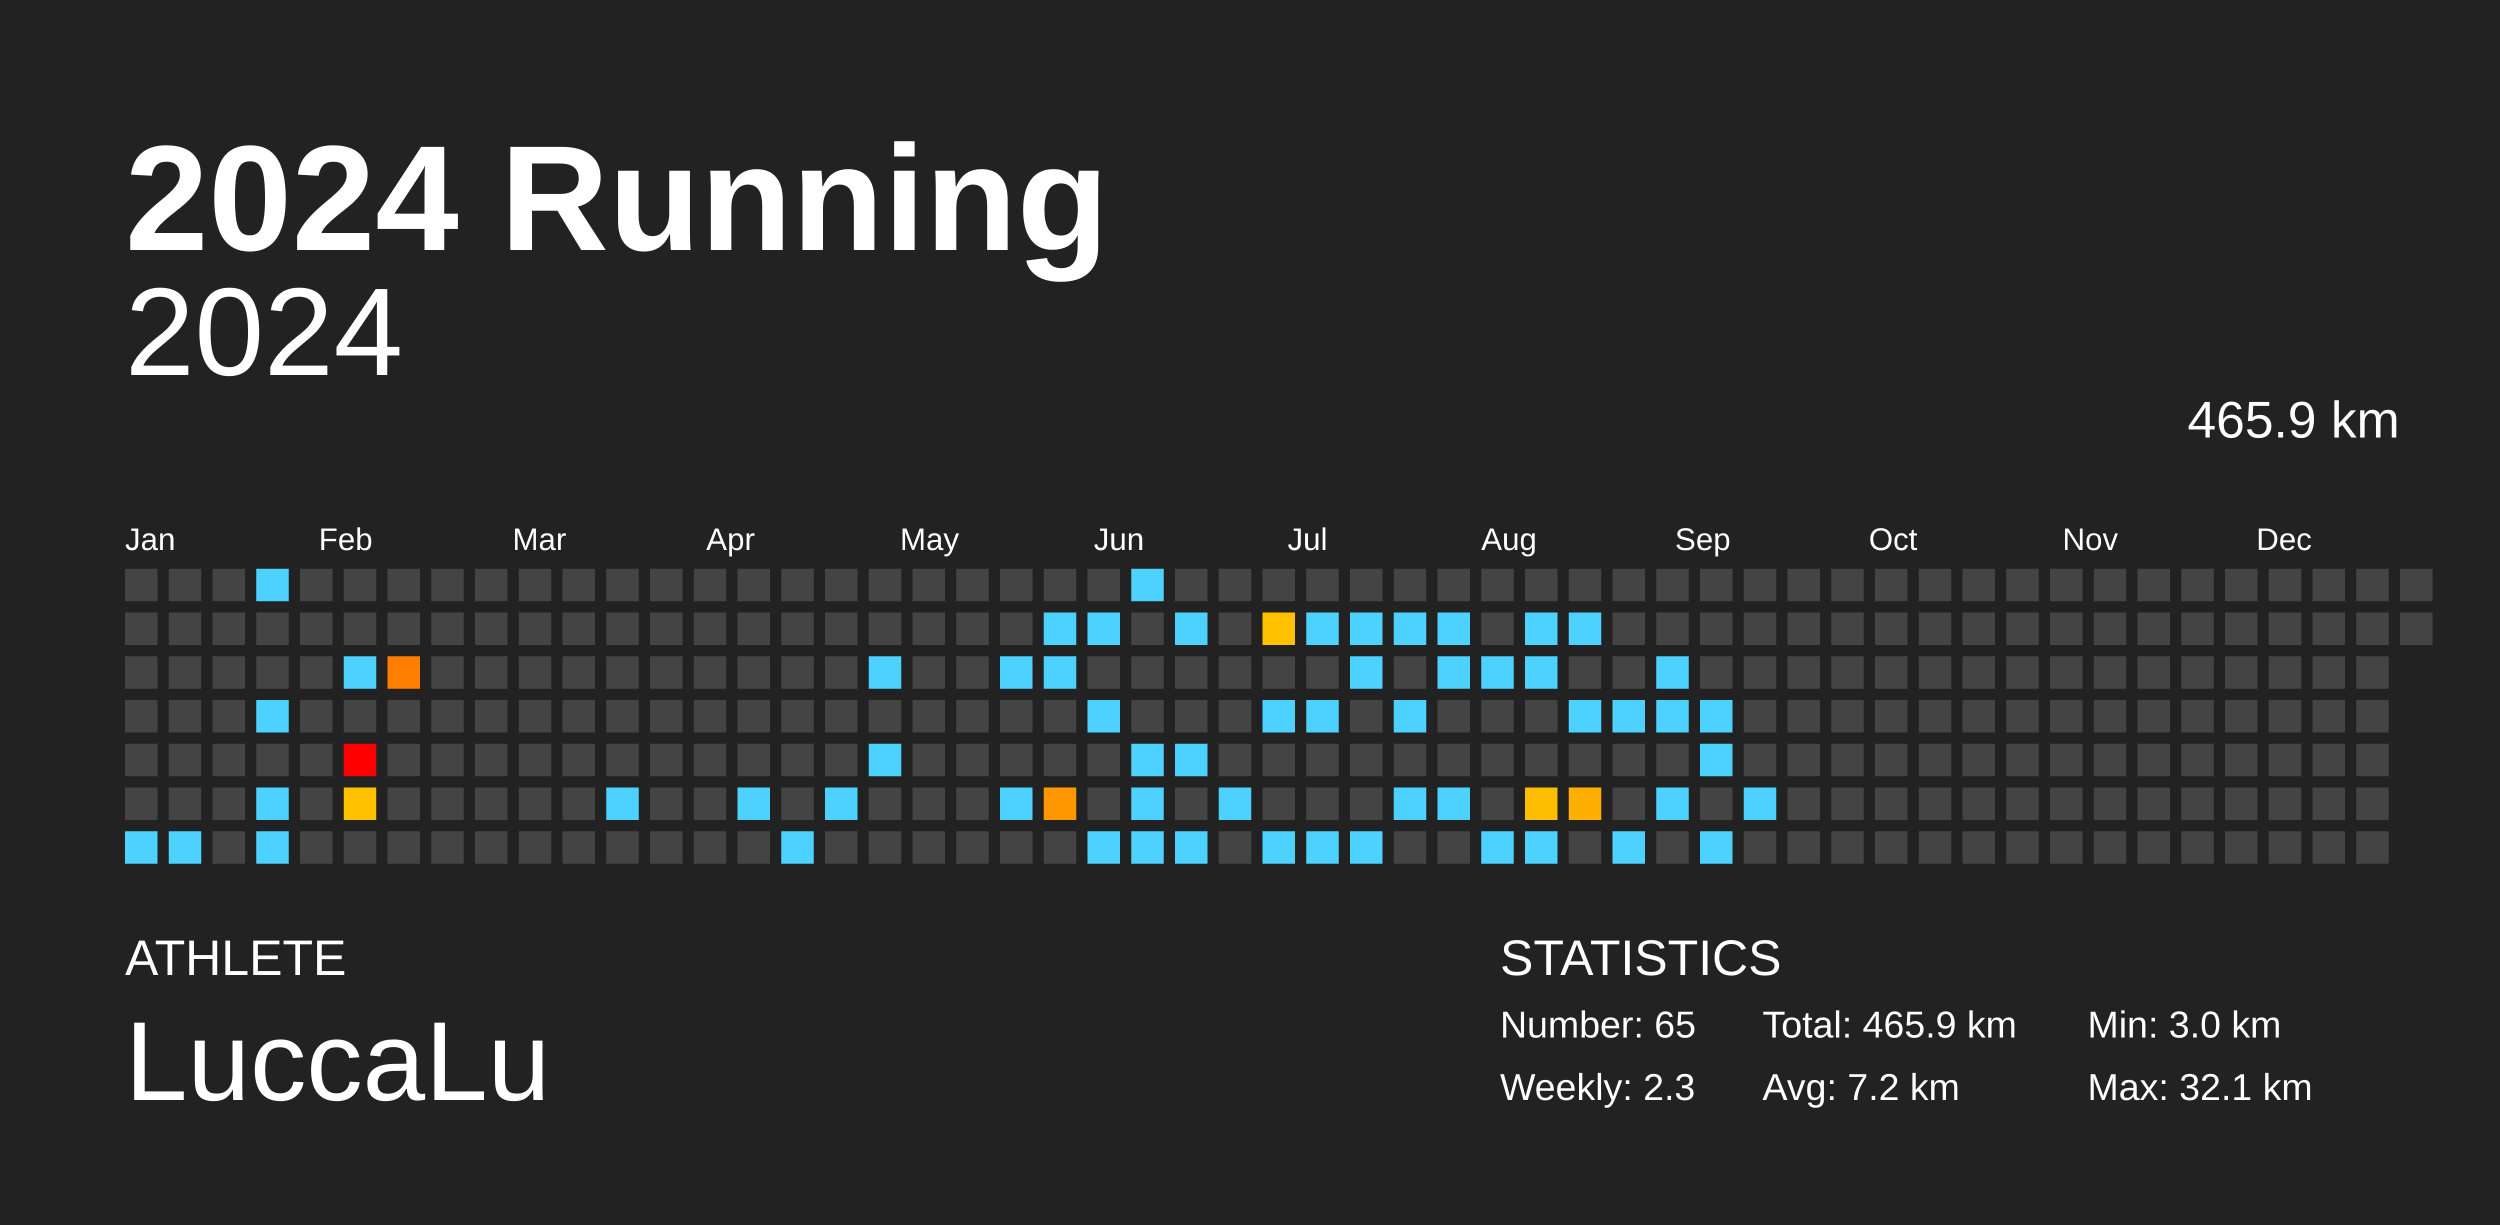
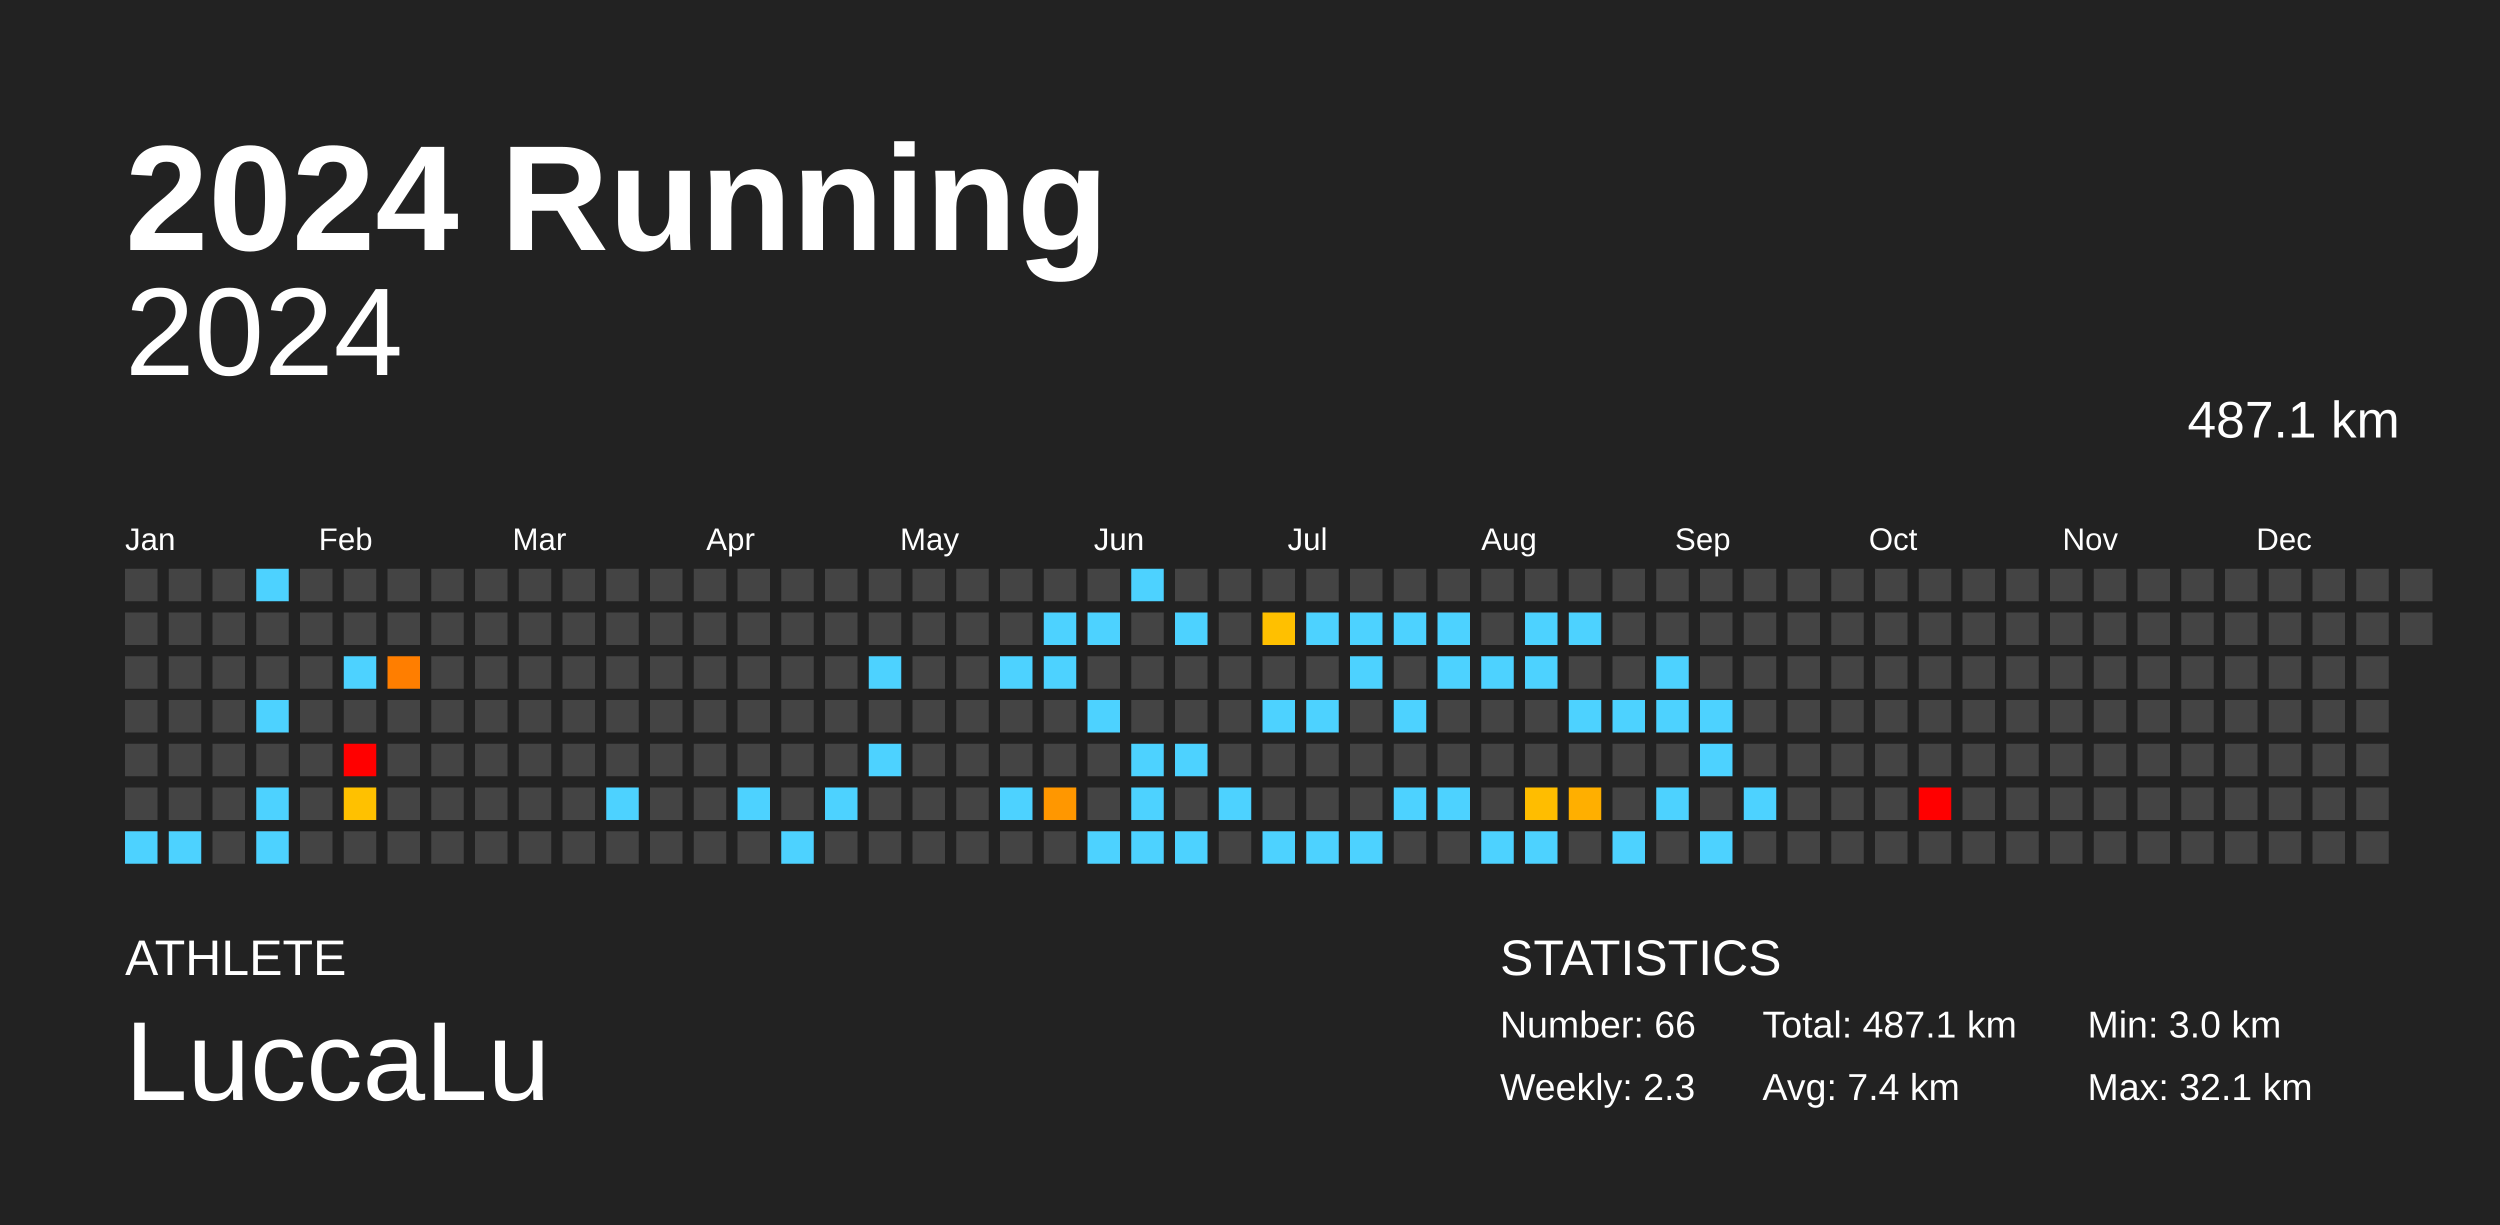
<svg xmlns="http://www.w3.org/2000/svg" baseProfile="full" height="98mm" version="1.1" viewBox="0,0,200,98" width="200mm">
  <defs />
  <rect fill="#222222" height="98" width="200" x="0" y="0" />
  <text fill="#FFFFFF" style="font-size:12px; font-family:Arial; font-weight:bold;" x="10" y="20">2024 Running</text>
  <text fill="#FFFFFF" style="font-size:4px; font-family:Arial" x="10" y="78">ATHLETE</text>
  <text fill="#FFFFFF" style="font-size:9px; font-family:Arial" x="10" y="88">LuccaLu</text>
  <text fill="#FFFFFF" style="font-size:4px; font-family:Arial" x="120" y="78">STATISTICS</text>
-   <text fill="#FFFFFF" style="font-size:3px; font-family:Arial" x="120" y="83">Number: 65</text>
+   <text fill="#FFFFFF" style="font-size:3px; font-family:Arial" x="120" y="83">Number: 66</text>
  <text fill="#FFFFFF" style="font-size:3px; font-family:Arial" x="120" y="88">Weekly: 2.3</text>
-   <text fill="#FFFFFF" style="font-size:3px; font-family:Arial" x="141" y="83">Total: 465.9 km</text>
-   <text fill="#FFFFFF" style="font-size:3px; font-family:Arial" x="141" y="88">Avg: 7.2 km</text>
+   <text fill="#FFFFFF" style="font-size:3px; font-family:Arial" x="141" y="83">Total: 487.1 km</text>
+   <text fill="#FFFFFF" style="font-size:3px; font-family:Arial" x="141" y="88">Avg: 7.4 km</text>
  <text fill="#FFFFFF" style="font-size:3px; font-family:Arial" x="167" y="83">Min: 3.0 km</text>
  <text fill="#FFFFFF" style="font-size:3px; font-family:Arial" x="167" y="88">Max: 32.1 km</text>
  <text alignment-baseline="hanging" fill="#FFFFFF" style="font-size:10.0px; font-family:Arial;" x="10" y="30">2024</text>
-   <text alignment-baseline="hanging" fill="#FFFFFF" style="font-size:4.125px; font-family:Arial;" x="175" y="35">465.9 km</text>
+   <text alignment-baseline="hanging" fill="#FFFFFF" style="font-size:4.125px; font-family:Arial;" x="175" y="35">487.1 km</text>
  <text fill="#FFFFFF" style="font-size:2.5px; font-family:Arial" x="10.0" y="44">Jan</text>
  <text fill="#FFFFFF" style="font-size:2.5px; font-family:Arial" x="25.5" y="44">Feb</text>
  <text fill="#FFFFFF" style="font-size:2.5px; font-family:Arial" x="41.0" y="44">Mar</text>
  <text fill="#FFFFFF" style="font-size:2.5px; font-family:Arial" x="56.5" y="44">Apr</text>
  <text fill="#FFFFFF" style="font-size:2.5px; font-family:Arial" x="72.0" y="44">May</text>
  <text fill="#FFFFFF" style="font-size:2.5px; font-family:Arial" x="87.5" y="44">Jun</text>
  <text fill="#FFFFFF" style="font-size:2.5px; font-family:Arial" x="103.0" y="44">Jul</text>
  <text fill="#FFFFFF" style="font-size:2.5px; font-family:Arial" x="118.5" y="44">Aug</text>
  <text fill="#FFFFFF" style="font-size:2.5px; font-family:Arial" x="134.0" y="44">Sep</text>
  <text fill="#FFFFFF" style="font-size:2.5px; font-family:Arial" x="149.5" y="44">Oct</text>
  <text fill="#FFFFFF" style="font-size:2.5px; font-family:Arial" x="165.0" y="44">Nov</text>
  <text fill="#FFFFFF" style="font-size:2.5px; font-family:Arial" x="180.5" y="44">Dec</text>
  <rect fill="#444444" height="2.6" width="2.6" x="10.0" y="45.5" />
  <rect fill="#444444" height="2.6" width="2.6" x="10.0" y="49.0" />
  <rect fill="#444444" height="2.6" width="2.6" x="10.0" y="52.5" />
  <rect fill="#444444" height="2.6" width="2.6" x="10.0" y="56.0" />
  <rect fill="#444444" height="2.6" width="2.6" x="10.0" y="59.5" />
  <rect fill="#444444" height="2.6" width="2.6" x="10.0" y="63.0" />
  <rect fill="#4dd2ff" height="2.6" width="2.6" x="10.0" y="66.5" />
  <rect fill="#444444" height="2.6" width="2.6" x="13.5" y="45.5" />
  <rect fill="#444444" height="2.6" width="2.6" x="13.5" y="49.0" />
  <rect fill="#444444" height="2.6" width="2.6" x="13.5" y="52.5" />
  <rect fill="#444444" height="2.6" width="2.6" x="13.5" y="56.0" />
  <rect fill="#444444" height="2.6" width="2.6" x="13.5" y="59.5" />
  <rect fill="#444444" height="2.6" width="2.6" x="13.5" y="63.0" />
  <rect fill="#4dd2ff" height="2.6" width="2.6" x="13.5" y="66.5" />
  <rect fill="#444444" height="2.6" width="2.6" x="17.0" y="45.5" />
  <rect fill="#444444" height="2.6" width="2.6" x="17.0" y="49.0" />
  <rect fill="#444444" height="2.6" width="2.6" x="17.0" y="52.5" />
  <rect fill="#444444" height="2.6" width="2.6" x="17.0" y="56.0" />
  <rect fill="#444444" height="2.6" width="2.6" x="17.0" y="59.5" />
  <rect fill="#444444" height="2.6" width="2.6" x="17.0" y="63.0" />
  <rect fill="#444444" height="2.6" width="2.6" x="17.0" y="66.5" />
  <rect fill="#4dd2ff" height="2.6" width="2.6" x="20.5" y="45.5" />
  <rect fill="#444444" height="2.6" width="2.6" x="20.5" y="49.0" />
  <rect fill="#444444" height="2.6" width="2.6" x="20.5" y="52.5" />
  <rect fill="#4dd2ff" height="2.6" width="2.6" x="20.5" y="56.0" />
  <rect fill="#444444" height="2.6" width="2.6" x="20.5" y="59.5" />
  <rect fill="#4dd2ff" height="2.6" width="2.6" x="20.5" y="63.0" />
  <rect fill="#4dd2ff" height="2.6" width="2.6" x="20.5" y="66.5" />
  <rect fill="#444444" height="2.6" width="2.6" x="24.0" y="45.5" />
  <rect fill="#444444" height="2.6" width="2.6" x="24.0" y="49.0" />
  <rect fill="#444444" height="2.6" width="2.6" x="24.0" y="52.5" />
  <rect fill="#444444" height="2.6" width="2.6" x="24.0" y="56.0" />
  <rect fill="#444444" height="2.6" width="2.6" x="24.0" y="59.5" />
  <rect fill="#444444" height="2.6" width="2.6" x="24.0" y="63.0" />
  <rect fill="#444444" height="2.6" width="2.6" x="24.0" y="66.5" />
  <rect fill="#444444" height="2.6" width="2.6" x="27.5" y="45.5" />
  <rect fill="#444444" height="2.6" width="2.6" x="27.5" y="49.0" />
  <rect fill="#4dd2ff" height="2.6" width="2.6" x="27.5" y="52.5" />
  <rect fill="#444444" height="2.6" width="2.6" x="27.5" y="56.0" />
  <rect fill="red" height="2.6" width="2.6" x="27.5" y="59.5" />
  <rect fill="#ffc100" height="2.6" width="2.6" x="27.5" y="63.0" />
  <rect fill="#444444" height="2.6" width="2.6" x="27.5" y="66.5" />
  <rect fill="#444444" height="2.6" width="2.6" x="31.0" y="45.5" />
  <rect fill="#444444" height="2.6" width="2.6" x="31.0" y="49.0" />
  <rect fill="#ff7e00" height="2.6" width="2.6" x="31.0" y="52.5" />
  <rect fill="#444444" height="2.6" width="2.6" x="31.0" y="56.0" />
  <rect fill="#444444" height="2.6" width="2.6" x="31.0" y="59.5" />
  <rect fill="#444444" height="2.6" width="2.6" x="31.0" y="63.0" />
  <rect fill="#444444" height="2.6" width="2.6" x="31.0" y="66.5" />
  <rect fill="#444444" height="2.6" width="2.6" x="34.5" y="45.5" />
  <rect fill="#444444" height="2.6" width="2.6" x="34.5" y="49.0" />
  <rect fill="#444444" height="2.6" width="2.6" x="34.5" y="52.5" />
  <rect fill="#444444" height="2.6" width="2.6" x="34.5" y="56.0" />
  <rect fill="#444444" height="2.6" width="2.6" x="34.5" y="59.5" />
  <rect fill="#444444" height="2.6" width="2.6" x="34.5" y="63.0" />
  <rect fill="#444444" height="2.6" width="2.6" x="34.5" y="66.5" />
  <rect fill="#444444" height="2.6" width="2.6" x="38.0" y="45.5" />
  <rect fill="#444444" height="2.6" width="2.6" x="38.0" y="49.0" />
  <rect fill="#444444" height="2.6" width="2.6" x="38.0" y="52.5" />
  <rect fill="#444444" height="2.6" width="2.6" x="38.0" y="56.0" />
  <rect fill="#444444" height="2.6" width="2.6" x="38.0" y="59.5" />
  <rect fill="#444444" height="2.6" width="2.6" x="38.0" y="63.0" />
  <rect fill="#444444" height="2.6" width="2.6" x="38.0" y="66.5" />
  <rect fill="#444444" height="2.6" width="2.6" x="41.5" y="45.5" />
  <rect fill="#444444" height="2.6" width="2.6" x="41.5" y="49.0" />
  <rect fill="#444444" height="2.6" width="2.6" x="41.5" y="52.5" />
  <rect fill="#444444" height="2.6" width="2.6" x="41.5" y="56.0" />
  <rect fill="#444444" height="2.6" width="2.6" x="41.5" y="59.5" />
  <rect fill="#444444" height="2.6" width="2.6" x="41.5" y="63.0" />
  <rect fill="#444444" height="2.6" width="2.6" x="41.5" y="66.5" />
  <rect fill="#444444" height="2.6" width="2.6" x="45.0" y="45.5" />
  <rect fill="#444444" height="2.6" width="2.6" x="45.0" y="49.0" />
  <rect fill="#444444" height="2.6" width="2.6" x="45.0" y="52.5" />
  <rect fill="#444444" height="2.6" width="2.6" x="45.0" y="56.0" />
  <rect fill="#444444" height="2.6" width="2.6" x="45.0" y="59.5" />
  <rect fill="#444444" height="2.6" width="2.6" x="45.0" y="63.0" />
  <rect fill="#444444" height="2.6" width="2.6" x="45.0" y="66.5" />
  <rect fill="#444444" height="2.6" width="2.6" x="48.5" y="45.5" />
  <rect fill="#444444" height="2.6" width="2.6" x="48.5" y="49.0" />
  <rect fill="#444444" height="2.6" width="2.6" x="48.5" y="52.5" />
  <rect fill="#444444" height="2.6" width="2.6" x="48.5" y="56.0" />
  <rect fill="#444444" height="2.6" width="2.6" x="48.5" y="59.5" />
  <rect fill="#4dd2ff" height="2.6" width="2.6" x="48.5" y="63.0" />
  <rect fill="#444444" height="2.6" width="2.6" x="48.5" y="66.5" />
  <rect fill="#444444" height="2.6" width="2.6" x="52.0" y="45.5" />
  <rect fill="#444444" height="2.6" width="2.6" x="52.0" y="49.0" />
  <rect fill="#444444" height="2.6" width="2.6" x="52.0" y="52.5" />
  <rect fill="#444444" height="2.6" width="2.6" x="52.0" y="56.0" />
  <rect fill="#444444" height="2.6" width="2.6" x="52.0" y="59.5" />
  <rect fill="#444444" height="2.6" width="2.6" x="52.0" y="63.0" />
  <rect fill="#444444" height="2.6" width="2.6" x="52.0" y="66.5" />
  <rect fill="#444444" height="2.6" width="2.6" x="55.5" y="45.5" />
  <rect fill="#444444" height="2.6" width="2.6" x="55.5" y="49.0" />
  <rect fill="#444444" height="2.6" width="2.6" x="55.5" y="52.5" />
  <rect fill="#444444" height="2.6" width="2.6" x="55.5" y="56.0" />
  <rect fill="#444444" height="2.6" width="2.6" x="55.5" y="59.5" />
  <rect fill="#444444" height="2.6" width="2.6" x="55.5" y="63.0" />
  <rect fill="#444444" height="2.6" width="2.6" x="55.5" y="66.5" />
  <rect fill="#444444" height="2.6" width="2.6" x="59.0" y="45.5" />
  <rect fill="#444444" height="2.6" width="2.6" x="59.0" y="49.0" />
  <rect fill="#444444" height="2.6" width="2.6" x="59.0" y="52.5" />
  <rect fill="#444444" height="2.6" width="2.6" x="59.0" y="56.0" />
  <rect fill="#444444" height="2.6" width="2.6" x="59.0" y="59.5" />
  <rect fill="#4dd2ff" height="2.6" width="2.6" x="59.0" y="63.0" />
  <rect fill="#444444" height="2.6" width="2.6" x="59.0" y="66.5" />
  <rect fill="#444444" height="2.6" width="2.6" x="62.5" y="45.5" />
  <rect fill="#444444" height="2.6" width="2.6" x="62.5" y="49.0" />
  <rect fill="#444444" height="2.6" width="2.6" x="62.5" y="52.5" />
  <rect fill="#444444" height="2.6" width="2.6" x="62.5" y="56.0" />
  <rect fill="#444444" height="2.6" width="2.6" x="62.5" y="59.5" />
  <rect fill="#444444" height="2.6" width="2.6" x="62.5" y="63.0" />
  <rect fill="#4dd2ff" height="2.6" width="2.6" x="62.5" y="66.5" />
  <rect fill="#444444" height="2.6" width="2.6" x="66.0" y="45.5" />
  <rect fill="#444444" height="2.6" width="2.6" x="66.0" y="49.0" />
  <rect fill="#444444" height="2.6" width="2.6" x="66.0" y="52.5" />
  <rect fill="#444444" height="2.6" width="2.6" x="66.0" y="56.0" />
  <rect fill="#444444" height="2.6" width="2.6" x="66.0" y="59.5" />
  <rect fill="#4dd2ff" height="2.6" width="2.6" x="66.0" y="63.0" />
  <rect fill="#444444" height="2.6" width="2.6" x="66.0" y="66.5" />
  <rect fill="#444444" height="2.6" width="2.6" x="69.5" y="45.5" />
  <rect fill="#444444" height="2.6" width="2.6" x="69.5" y="49.0" />
  <rect fill="#4dd2ff" height="2.6" width="2.6" x="69.5" y="52.5" />
  <rect fill="#444444" height="2.6" width="2.6" x="69.5" y="56.0" />
  <rect fill="#4dd2ff" height="2.6" width="2.6" x="69.5" y="59.5" />
  <rect fill="#444444" height="2.6" width="2.6" x="69.5" y="63.0" />
  <rect fill="#444444" height="2.6" width="2.6" x="69.5" y="66.5" />
  <rect fill="#444444" height="2.6" width="2.6" x="73.0" y="45.5" />
  <rect fill="#444444" height="2.6" width="2.6" x="73.0" y="49.0" />
  <rect fill="#444444" height="2.6" width="2.6" x="73.0" y="52.5" />
  <rect fill="#444444" height="2.6" width="2.6" x="73.0" y="56.0" />
  <rect fill="#444444" height="2.6" width="2.6" x="73.0" y="59.5" />
  <rect fill="#444444" height="2.6" width="2.6" x="73.0" y="63.0" />
  <rect fill="#444444" height="2.6" width="2.6" x="73.0" y="66.5" />
  <rect fill="#444444" height="2.6" width="2.6" x="76.5" y="45.5" />
  <rect fill="#444444" height="2.6" width="2.6" x="76.5" y="49.0" />
  <rect fill="#444444" height="2.6" width="2.6" x="76.5" y="52.5" />
  <rect fill="#444444" height="2.6" width="2.6" x="76.5" y="56.0" />
  <rect fill="#444444" height="2.6" width="2.6" x="76.5" y="59.5" />
  <rect fill="#444444" height="2.6" width="2.6" x="76.5" y="63.0" />
  <rect fill="#444444" height="2.6" width="2.6" x="76.5" y="66.5" />
  <rect fill="#444444" height="2.6" width="2.6" x="80.0" y="45.5" />
  <rect fill="#444444" height="2.6" width="2.6" x="80.0" y="49.0" />
  <rect fill="#4dd2ff" height="2.6" width="2.6" x="80.0" y="52.5" />
  <rect fill="#444444" height="2.6" width="2.6" x="80.0" y="56.0" />
  <rect fill="#444444" height="2.6" width="2.6" x="80.0" y="59.5" />
  <rect fill="#4dd2ff" height="2.6" width="2.6" x="80.0" y="63.0" />
  <rect fill="#444444" height="2.6" width="2.6" x="80.0" y="66.5" />
  <rect fill="#444444" height="2.6" width="2.6" x="83.5" y="45.5" />
  <rect fill="#4dd2ff" height="2.6" width="2.6" x="83.5" y="49.0" />
  <rect fill="#4dd2ff" height="2.6" width="2.6" x="83.5" y="52.5" />
  <rect fill="#444444" height="2.6" width="2.6" x="83.5" y="56.0" />
  <rect fill="#444444" height="2.6" width="2.6" x="83.5" y="59.5" />
  <rect fill="#ff9700" height="2.6" width="2.6" x="83.5" y="63.0" />
  <rect fill="#444444" height="2.6" width="2.6" x="83.5" y="66.5" />
  <rect fill="#444444" height="2.6" width="2.6" x="87.0" y="45.5" />
  <rect fill="#4dd2ff" height="2.6" width="2.6" x="87.0" y="49.0" />
  <rect fill="#444444" height="2.6" width="2.6" x="87.0" y="52.5" />
  <rect fill="#4dd2ff" height="2.6" width="2.6" x="87.0" y="56.0" />
  <rect fill="#444444" height="2.6" width="2.6" x="87.0" y="59.5" />
  <rect fill="#444444" height="2.6" width="2.6" x="87.0" y="63.0" />
  <rect fill="#4dd2ff" height="2.6" width="2.6" x="87.0" y="66.5" />
  <rect fill="#4dd2ff" height="2.6" width="2.6" x="90.5" y="45.5" />
  <rect fill="#444444" height="2.6" width="2.6" x="90.5" y="49.0" />
  <rect fill="#444444" height="2.6" width="2.6" x="90.5" y="52.5" />
  <rect fill="#444444" height="2.6" width="2.6" x="90.5" y="56.0" />
  <rect fill="#4dd2ff" height="2.6" width="2.6" x="90.5" y="59.5" />
  <rect fill="#4dd2ff" height="2.6" width="2.6" x="90.5" y="63.0" />
  <rect fill="#4dd2ff" height="2.6" width="2.6" x="90.5" y="66.5" />
  <rect fill="#444444" height="2.6" width="2.6" x="94.0" y="45.5" />
  <rect fill="#4dd2ff" height="2.6" width="2.6" x="94.0" y="49.0" />
  <rect fill="#444444" height="2.6" width="2.6" x="94.0" y="52.5" />
  <rect fill="#444444" height="2.6" width="2.6" x="94.0" y="56.0" />
  <rect fill="#4dd2ff" height="2.6" width="2.6" x="94.0" y="59.5" />
  <rect fill="#444444" height="2.6" width="2.6" x="94.0" y="63.0" />
  <rect fill="#4dd2ff" height="2.6" width="2.6" x="94.0" y="66.5" />
  <rect fill="#444444" height="2.6" width="2.6" x="97.5" y="45.5" />
  <rect fill="#444444" height="2.6" width="2.6" x="97.5" y="49.0" />
  <rect fill="#444444" height="2.6" width="2.6" x="97.5" y="52.5" />
  <rect fill="#444444" height="2.6" width="2.6" x="97.5" y="56.0" />
  <rect fill="#444444" height="2.6" width="2.6" x="97.5" y="59.5" />
  <rect fill="#4dd2ff" height="2.6" width="2.6" x="97.5" y="63.0" />
  <rect fill="#444444" height="2.6" width="2.6" x="97.5" y="66.5" />
  <rect fill="#444444" height="2.6" width="2.6" x="101.0" y="45.5" />
  <rect fill="#ffc000" height="2.6" width="2.6" x="101.0" y="49.0" />
  <rect fill="#444444" height="2.6" width="2.6" x="101.0" y="52.5" />
  <rect fill="#4dd2ff" height="2.6" width="2.6" x="101.0" y="56.0" />
  <rect fill="#444444" height="2.6" width="2.6" x="101.0" y="59.5" />
  <rect fill="#444444" height="2.6" width="2.6" x="101.0" y="63.0" />
  <rect fill="#4dd2ff" height="2.6" width="2.6" x="101.0" y="66.5" />
  <rect fill="#444444" height="2.6" width="2.6" x="104.5" y="45.5" />
  <rect fill="#4dd2ff" height="2.6" width="2.6" x="104.5" y="49.0" />
  <rect fill="#444444" height="2.6" width="2.6" x="104.5" y="52.5" />
  <rect fill="#4dd2ff" height="2.6" width="2.6" x="104.5" y="56.0" />
  <rect fill="#444444" height="2.6" width="2.6" x="104.5" y="59.5" />
  <rect fill="#444444" height="2.6" width="2.6" x="104.5" y="63.0" />
  <rect fill="#4dd2ff" height="2.6" width="2.6" x="104.5" y="66.5" />
  <rect fill="#444444" height="2.6" width="2.6" x="108.0" y="45.5" />
  <rect fill="#4dd2ff" height="2.6" width="2.6" x="108.0" y="49.0" />
  <rect fill="#4dd2ff" height="2.6" width="2.6" x="108.0" y="52.5" />
  <rect fill="#444444" height="2.6" width="2.6" x="108.0" y="56.0" />
  <rect fill="#444444" height="2.6" width="2.6" x="108.0" y="59.5" />
  <rect fill="#444444" height="2.6" width="2.6" x="108.0" y="63.0" />
  <rect fill="#4dd2ff" height="2.6" width="2.6" x="108.0" y="66.5" />
  <rect fill="#444444" height="2.6" width="2.6" x="111.5" y="45.5" />
  <rect fill="#4dd2ff" height="2.6" width="2.6" x="111.5" y="49.0" />
  <rect fill="#444444" height="2.6" width="2.6" x="111.5" y="52.5" />
  <rect fill="#4dd2ff" height="2.6" width="2.6" x="111.5" y="56.0" />
  <rect fill="#444444" height="2.6" width="2.6" x="111.5" y="59.5" />
  <rect fill="#4dd2ff" height="2.6" width="2.6" x="111.5" y="63.0" />
  <rect fill="#444444" height="2.6" width="2.6" x="111.5" y="66.5" />
  <rect fill="#444444" height="2.6" width="2.6" x="115.0" y="45.5" />
  <rect fill="#4dd2ff" height="2.6" width="2.6" x="115.0" y="49.0" />
  <rect fill="#4dd2ff" height="2.6" width="2.6" x="115.0" y="52.5" />
  <rect fill="#444444" height="2.6" width="2.6" x="115.0" y="56.0" />
  <rect fill="#444444" height="2.6" width="2.6" x="115.0" y="59.5" />
  <rect fill="#4dd2ff" height="2.6" width="2.6" x="115.0" y="63.0" />
  <rect fill="#444444" height="2.6" width="2.6" x="115.0" y="66.5" />
  <rect fill="#444444" height="2.6" width="2.6" x="118.5" y="45.5" />
  <rect fill="#444444" height="2.6" width="2.6" x="118.5" y="49.0" />
  <rect fill="#4dd2ff" height="2.6" width="2.6" x="118.5" y="52.5" />
  <rect fill="#444444" height="2.6" width="2.6" x="118.5" y="56.0" />
  <rect fill="#444444" height="2.6" width="2.6" x="118.5" y="59.5" />
  <rect fill="#444444" height="2.6" width="2.6" x="118.5" y="63.0" />
  <rect fill="#4dd2ff" height="2.6" width="2.6" x="118.5" y="66.5" />
  <rect fill="#444444" height="2.6" width="2.6" x="122.0" y="45.5" />
  <rect fill="#4dd2ff" height="2.6" width="2.6" x="122.0" y="49.0" />
  <rect fill="#4dd2ff" height="2.6" width="2.6" x="122.0" y="52.5" />
  <rect fill="#444444" height="2.6" width="2.6" x="122.0" y="56.0" />
  <rect fill="#444444" height="2.6" width="2.6" x="122.0" y="59.5" />
  <rect fill="#ffbd00" height="2.6" width="2.6" x="122.0" y="63.0" />
  <rect fill="#4dd2ff" height="2.6" width="2.6" x="122.0" y="66.5" />
  <rect fill="#444444" height="2.6" width="2.6" x="125.5" y="45.5" />
  <rect fill="#4dd2ff" height="2.6" width="2.6" x="125.5" y="49.0" />
  <rect fill="#444444" height="2.6" width="2.6" x="125.5" y="52.5" />
  <rect fill="#4dd2ff" height="2.6" width="2.6" x="125.5" y="56.0" />
  <rect fill="#444444" height="2.6" width="2.6" x="125.5" y="59.5" />
  <rect fill="#ffaf00" height="2.6" width="2.6" x="125.5" y="63.0" />
  <rect fill="#444444" height="2.6" width="2.6" x="125.5" y="66.5" />
  <rect fill="#444444" height="2.6" width="2.6" x="129.0" y="45.5" />
  <rect fill="#444444" height="2.6" width="2.6" x="129.0" y="49.0" />
  <rect fill="#444444" height="2.6" width="2.6" x="129.0" y="52.5" />
  <rect fill="#4dd2ff" height="2.6" width="2.6" x="129.0" y="56.0" />
  <rect fill="#444444" height="2.6" width="2.6" x="129.0" y="59.5" />
  <rect fill="#444444" height="2.6" width="2.6" x="129.0" y="63.0" />
  <rect fill="#4dd2ff" height="2.6" width="2.6" x="129.0" y="66.5" />
  <rect fill="#444444" height="2.6" width="2.6" x="132.5" y="45.5" />
  <rect fill="#444444" height="2.6" width="2.6" x="132.5" y="49.0" />
  <rect fill="#4dd2ff" height="2.6" width="2.6" x="132.5" y="52.5" />
  <rect fill="#4dd2ff" height="2.6" width="2.6" x="132.5" y="56.0" />
  <rect fill="#444444" height="2.6" width="2.6" x="132.5" y="59.5" />
  <rect fill="#4dd2ff" height="2.6" width="2.6" x="132.5" y="63.0" />
  <rect fill="#444444" height="2.6" width="2.6" x="132.5" y="66.5" />
  <rect fill="#444444" height="2.6" width="2.6" x="136.0" y="45.5" />
  <rect fill="#444444" height="2.6" width="2.6" x="136.0" y="49.0" />
  <rect fill="#444444" height="2.6" width="2.6" x="136.0" y="52.5" />
  <rect fill="#4dd2ff" height="2.6" width="2.6" x="136.0" y="56.0" />
  <rect fill="#4dd2ff" height="2.6" width="2.6" x="136.0" y="59.5" />
  <rect fill="#444444" height="2.6" width="2.6" x="136.0" y="63.0" />
  <rect fill="#4dd2ff" height="2.6" width="2.6" x="136.0" y="66.5" />
  <rect fill="#444444" height="2.6" width="2.6" x="139.5" y="45.5" />
  <rect fill="#444444" height="2.6" width="2.6" x="139.5" y="49.0" />
  <rect fill="#444444" height="2.6" width="2.6" x="139.5" y="52.5" />
  <rect fill="#444444" height="2.6" width="2.6" x="139.5" y="56.0" />
  <rect fill="#444444" height="2.6" width="2.6" x="139.5" y="59.5" />
  <rect fill="#4dd2ff" height="2.6" width="2.6" x="139.5" y="63.0" />
  <rect fill="#444444" height="2.6" width="2.6" x="139.5" y="66.5" />
  <rect fill="#444444" height="2.6" width="2.6" x="143.0" y="45.5" />
  <rect fill="#444444" height="2.6" width="2.6" x="143.0" y="49.0" />
  <rect fill="#444444" height="2.6" width="2.6" x="143.0" y="52.5" />
  <rect fill="#444444" height="2.6" width="2.6" x="143.0" y="56.0" />
  <rect fill="#444444" height="2.6" width="2.6" x="143.0" y="59.5" />
  <rect fill="#444444" height="2.6" width="2.6" x="143.0" y="63.0" />
  <rect fill="#444444" height="2.6" width="2.6" x="143.0" y="66.5" />
  <rect fill="#444444" height="2.6" width="2.6" x="146.5" y="45.5" />
  <rect fill="#444444" height="2.6" width="2.6" x="146.5" y="49.0" />
  <rect fill="#444444" height="2.6" width="2.6" x="146.5" y="52.5" />
  <rect fill="#444444" height="2.6" width="2.6" x="146.5" y="56.0" />
  <rect fill="#444444" height="2.6" width="2.6" x="146.5" y="59.5" />
  <rect fill="#444444" height="2.6" width="2.6" x="146.5" y="63.0" />
  <rect fill="#444444" height="2.6" width="2.6" x="146.5" y="66.5" />
  <rect fill="#444444" height="2.6" width="2.6" x="150.0" y="45.5" />
  <rect fill="#444444" height="2.6" width="2.6" x="150.0" y="49.0" />
  <rect fill="#444444" height="2.6" width="2.6" x="150.0" y="52.5" />
  <rect fill="#444444" height="2.6" width="2.6" x="150.0" y="56.0" />
  <rect fill="#444444" height="2.6" width="2.6" x="150.0" y="59.5" />
  <rect fill="#444444" height="2.6" width="2.6" x="150.0" y="63.0" />
  <rect fill="#444444" height="2.6" width="2.6" x="150.0" y="66.5" />
  <rect fill="#444444" height="2.6" width="2.6" x="153.5" y="45.5" />
  <rect fill="#444444" height="2.6" width="2.6" x="153.5" y="49.0" />
  <rect fill="#444444" height="2.6" width="2.6" x="153.5" y="52.5" />
  <rect fill="#444444" height="2.6" width="2.6" x="153.5" y="56.0" />
  <rect fill="#444444" height="2.6" width="2.6" x="153.5" y="59.5" />
-   <rect fill="#444444" height="2.6" width="2.6" x="153.5" y="63.0" />
+   <rect fill="red" height="2.6" width="2.6" x="153.5" y="63.0" />
  <rect fill="#444444" height="2.6" width="2.6" x="153.5" y="66.5" />
  <rect fill="#444444" height="2.6" width="2.6" x="157.0" y="45.5" />
  <rect fill="#444444" height="2.6" width="2.6" x="157.0" y="49.0" />
  <rect fill="#444444" height="2.6" width="2.6" x="157.0" y="52.5" />
  <rect fill="#444444" height="2.6" width="2.6" x="157.0" y="56.0" />
  <rect fill="#444444" height="2.6" width="2.6" x="157.0" y="59.5" />
  <rect fill="#444444" height="2.6" width="2.6" x="157.0" y="63.0" />
  <rect fill="#444444" height="2.6" width="2.6" x="157.0" y="66.5" />
  <rect fill="#444444" height="2.6" width="2.6" x="160.5" y="45.5" />
  <rect fill="#444444" height="2.6" width="2.6" x="160.5" y="49.0" />
  <rect fill="#444444" height="2.6" width="2.6" x="160.5" y="52.5" />
  <rect fill="#444444" height="2.6" width="2.6" x="160.5" y="56.0" />
  <rect fill="#444444" height="2.6" width="2.6" x="160.5" y="59.5" />
  <rect fill="#444444" height="2.6" width="2.6" x="160.5" y="63.0" />
  <rect fill="#444444" height="2.6" width="2.6" x="160.5" y="66.5" />
  <rect fill="#444444" height="2.6" width="2.6" x="164.0" y="45.5" />
  <rect fill="#444444" height="2.6" width="2.6" x="164.0" y="49.0" />
  <rect fill="#444444" height="2.6" width="2.6" x="164.0" y="52.5" />
  <rect fill="#444444" height="2.6" width="2.6" x="164.0" y="56.0" />
  <rect fill="#444444" height="2.6" width="2.6" x="164.0" y="59.5" />
  <rect fill="#444444" height="2.6" width="2.6" x="164.0" y="63.0" />
  <rect fill="#444444" height="2.6" width="2.6" x="164.0" y="66.5" />
  <rect fill="#444444" height="2.6" width="2.6" x="167.5" y="45.5" />
  <rect fill="#444444" height="2.6" width="2.6" x="167.5" y="49.0" />
  <rect fill="#444444" height="2.6" width="2.6" x="167.5" y="52.5" />
  <rect fill="#444444" height="2.6" width="2.6" x="167.5" y="56.0" />
  <rect fill="#444444" height="2.6" width="2.6" x="167.5" y="59.5" />
  <rect fill="#444444" height="2.6" width="2.6" x="167.5" y="63.0" />
  <rect fill="#444444" height="2.6" width="2.6" x="167.5" y="66.5" />
  <rect fill="#444444" height="2.6" width="2.6" x="171.0" y="45.5" />
  <rect fill="#444444" height="2.6" width="2.6" x="171.0" y="49.0" />
  <rect fill="#444444" height="2.6" width="2.6" x="171.0" y="52.5" />
  <rect fill="#444444" height="2.6" width="2.6" x="171.0" y="56.0" />
  <rect fill="#444444" height="2.6" width="2.6" x="171.0" y="59.5" />
  <rect fill="#444444" height="2.6" width="2.6" x="171.0" y="63.0" />
  <rect fill="#444444" height="2.6" width="2.6" x="171.0" y="66.5" />
  <rect fill="#444444" height="2.6" width="2.6" x="174.5" y="45.5" />
  <rect fill="#444444" height="2.6" width="2.6" x="174.5" y="49.0" />
  <rect fill="#444444" height="2.6" width="2.6" x="174.5" y="52.5" />
  <rect fill="#444444" height="2.6" width="2.6" x="174.5" y="56.0" />
  <rect fill="#444444" height="2.6" width="2.6" x="174.5" y="59.5" />
  <rect fill="#444444" height="2.6" width="2.6" x="174.5" y="63.0" />
  <rect fill="#444444" height="2.6" width="2.6" x="174.5" y="66.5" />
  <rect fill="#444444" height="2.6" width="2.6" x="178.0" y="45.5" />
  <rect fill="#444444" height="2.6" width="2.6" x="178.0" y="49.0" />
  <rect fill="#444444" height="2.6" width="2.6" x="178.0" y="52.5" />
  <rect fill="#444444" height="2.6" width="2.6" x="178.0" y="56.0" />
  <rect fill="#444444" height="2.6" width="2.6" x="178.0" y="59.5" />
  <rect fill="#444444" height="2.6" width="2.6" x="178.0" y="63.0" />
  <rect fill="#444444" height="2.6" width="2.6" x="178.0" y="66.5" />
  <rect fill="#444444" height="2.6" width="2.6" x="181.5" y="45.5" />
  <rect fill="#444444" height="2.6" width="2.6" x="181.5" y="49.0" />
  <rect fill="#444444" height="2.6" width="2.6" x="181.5" y="52.5" />
  <rect fill="#444444" height="2.6" width="2.6" x="181.5" y="56.0" />
  <rect fill="#444444" height="2.6" width="2.6" x="181.5" y="59.5" />
  <rect fill="#444444" height="2.6" width="2.6" x="181.5" y="63.0" />
  <rect fill="#444444" height="2.6" width="2.6" x="181.5" y="66.5" />
  <rect fill="#444444" height="2.6" width="2.6" x="185.0" y="45.5" />
  <rect fill="#444444" height="2.6" width="2.6" x="185.0" y="49.0" />
  <rect fill="#444444" height="2.6" width="2.6" x="185.0" y="52.5" />
  <rect fill="#444444" height="2.6" width="2.6" x="185.0" y="56.0" />
  <rect fill="#444444" height="2.6" width="2.6" x="185.0" y="59.5" />
  <rect fill="#444444" height="2.6" width="2.6" x="185.0" y="63.0" />
  <rect fill="#444444" height="2.6" width="2.6" x="185.0" y="66.5" />
  <rect fill="#444444" height="2.6" width="2.6" x="188.5" y="45.5" />
  <rect fill="#444444" height="2.6" width="2.6" x="188.5" y="49.0" />
  <rect fill="#444444" height="2.6" width="2.6" x="188.5" y="52.5" />
  <rect fill="#444444" height="2.6" width="2.6" x="188.5" y="56.0" />
  <rect fill="#444444" height="2.6" width="2.6" x="188.5" y="59.5" />
  <rect fill="#444444" height="2.6" width="2.6" x="188.5" y="63.0" />
  <rect fill="#444444" height="2.6" width="2.6" x="188.5" y="66.5" />
  <rect fill="#444444" height="2.6" width="2.6" x="192.0" y="45.5" />
  <rect fill="#444444" height="2.6" width="2.6" x="192.0" y="49.0" />
</svg>
